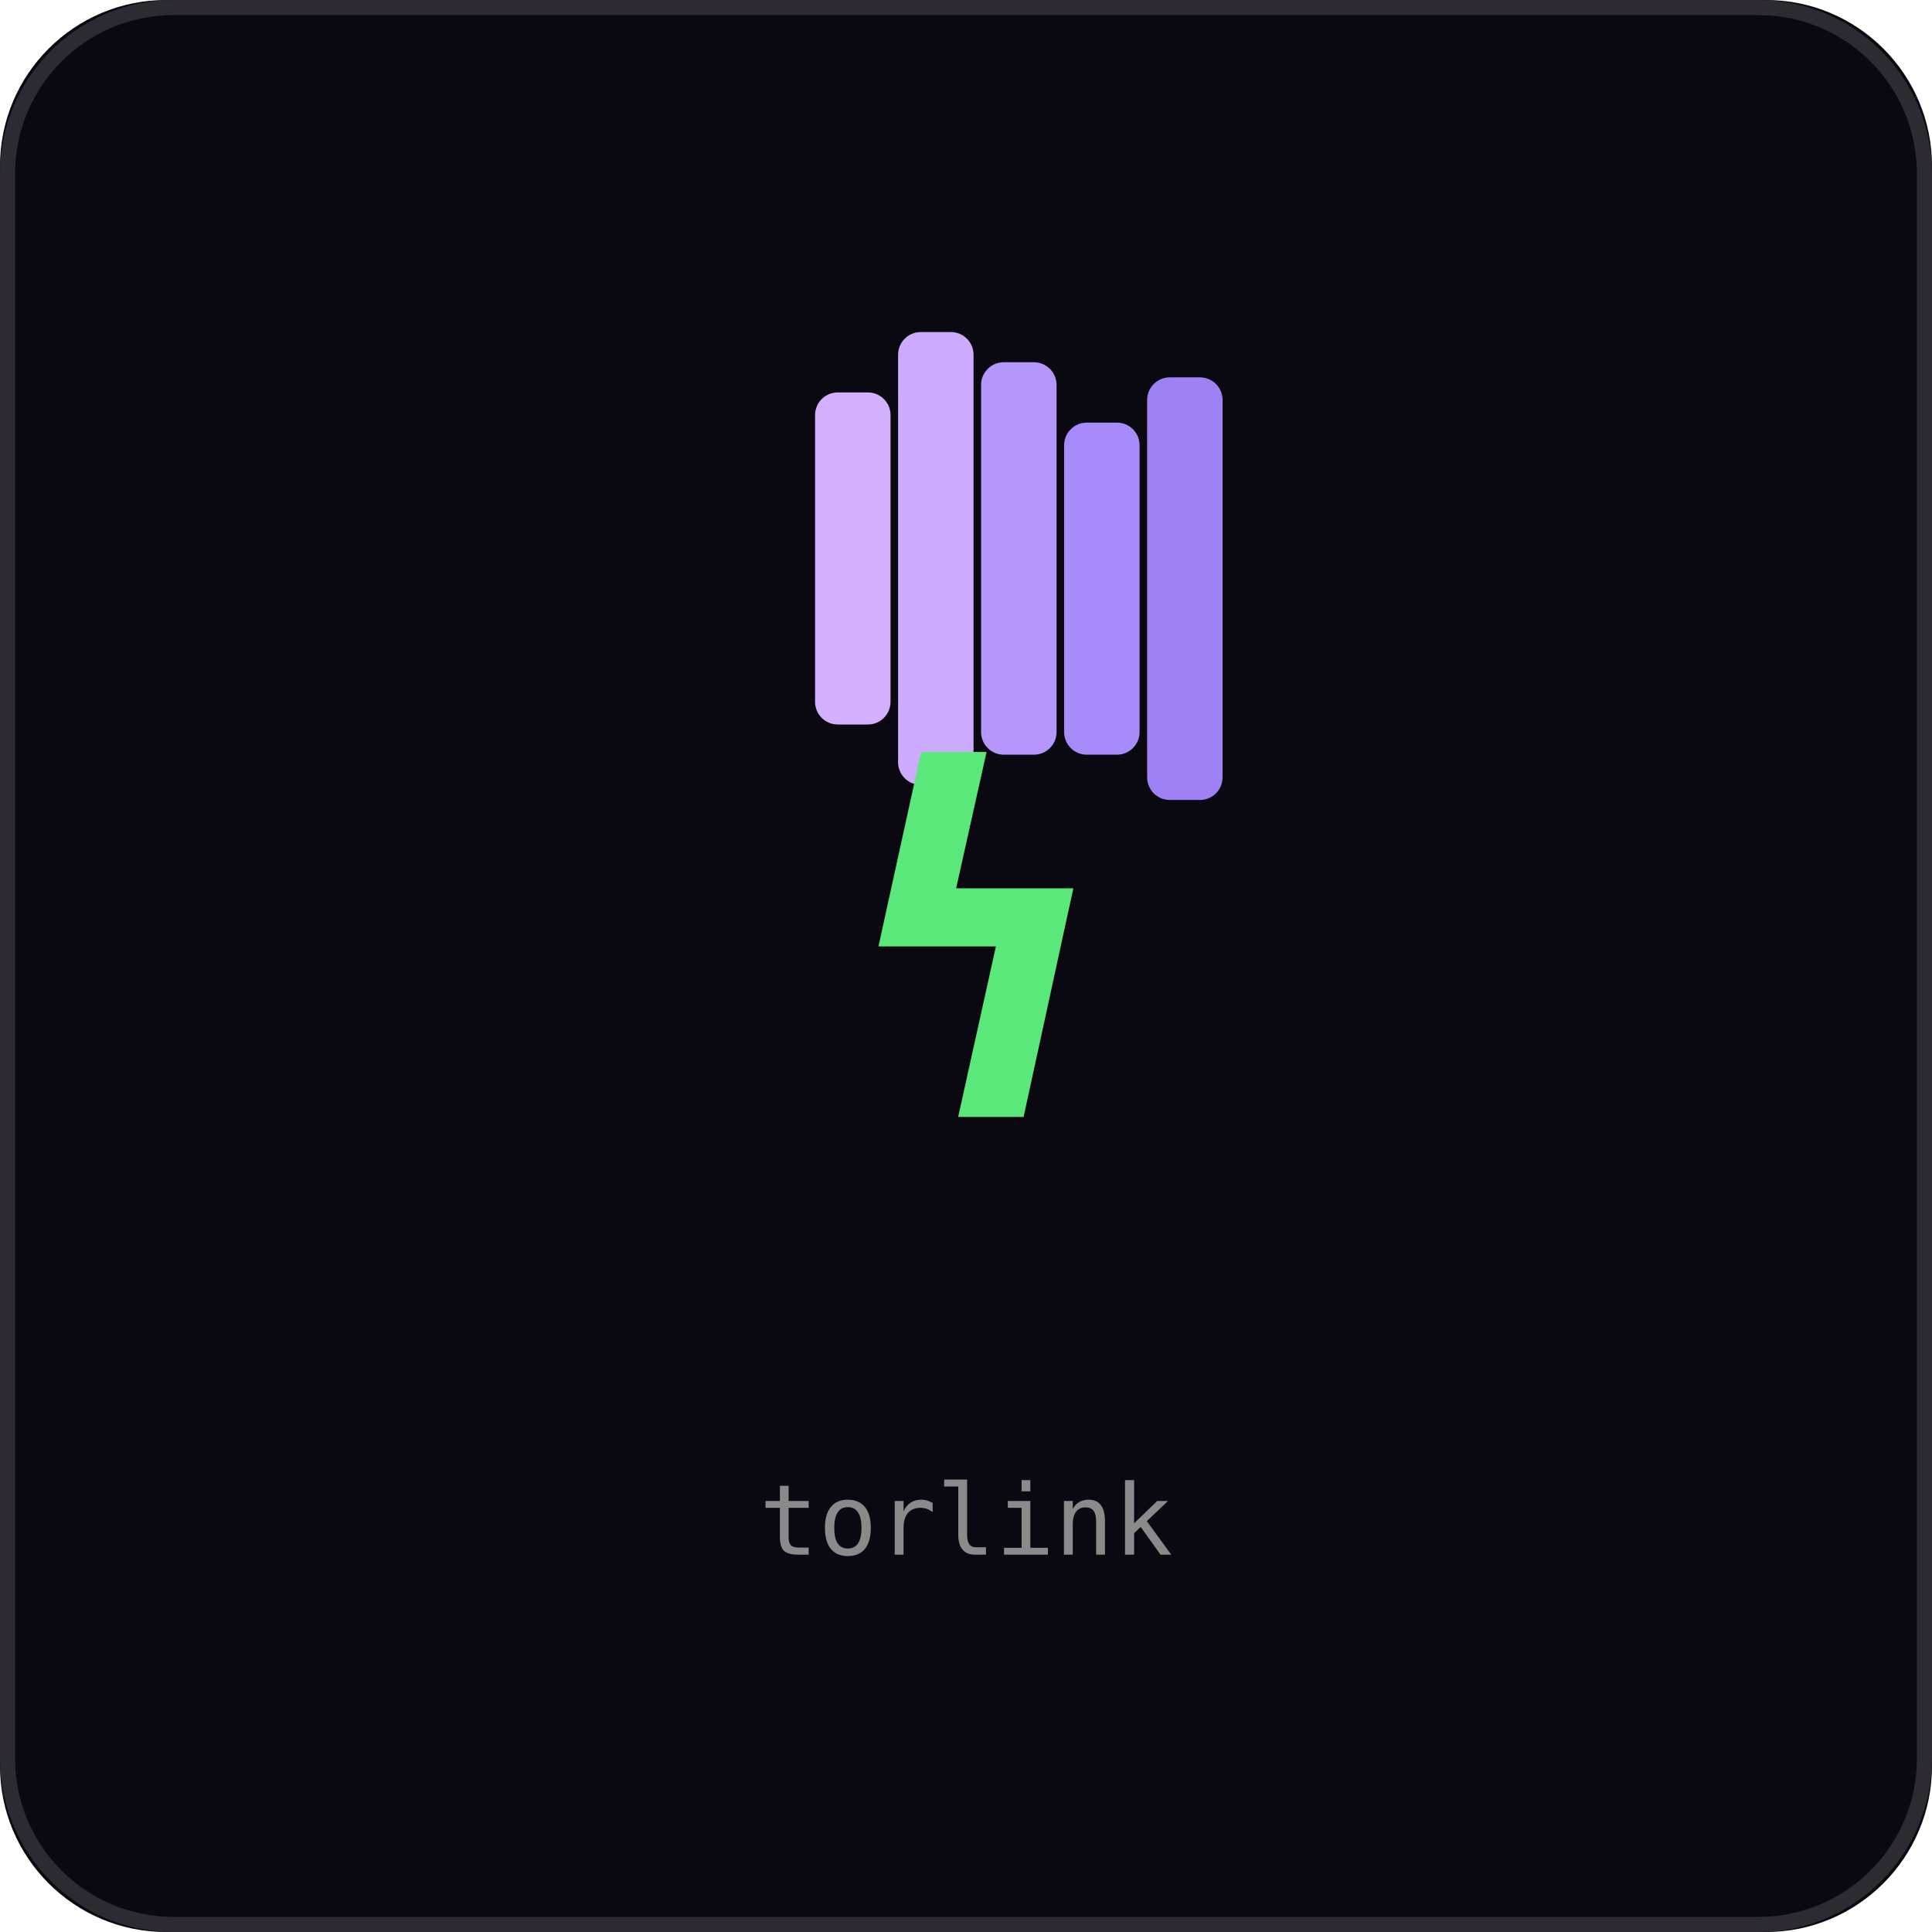
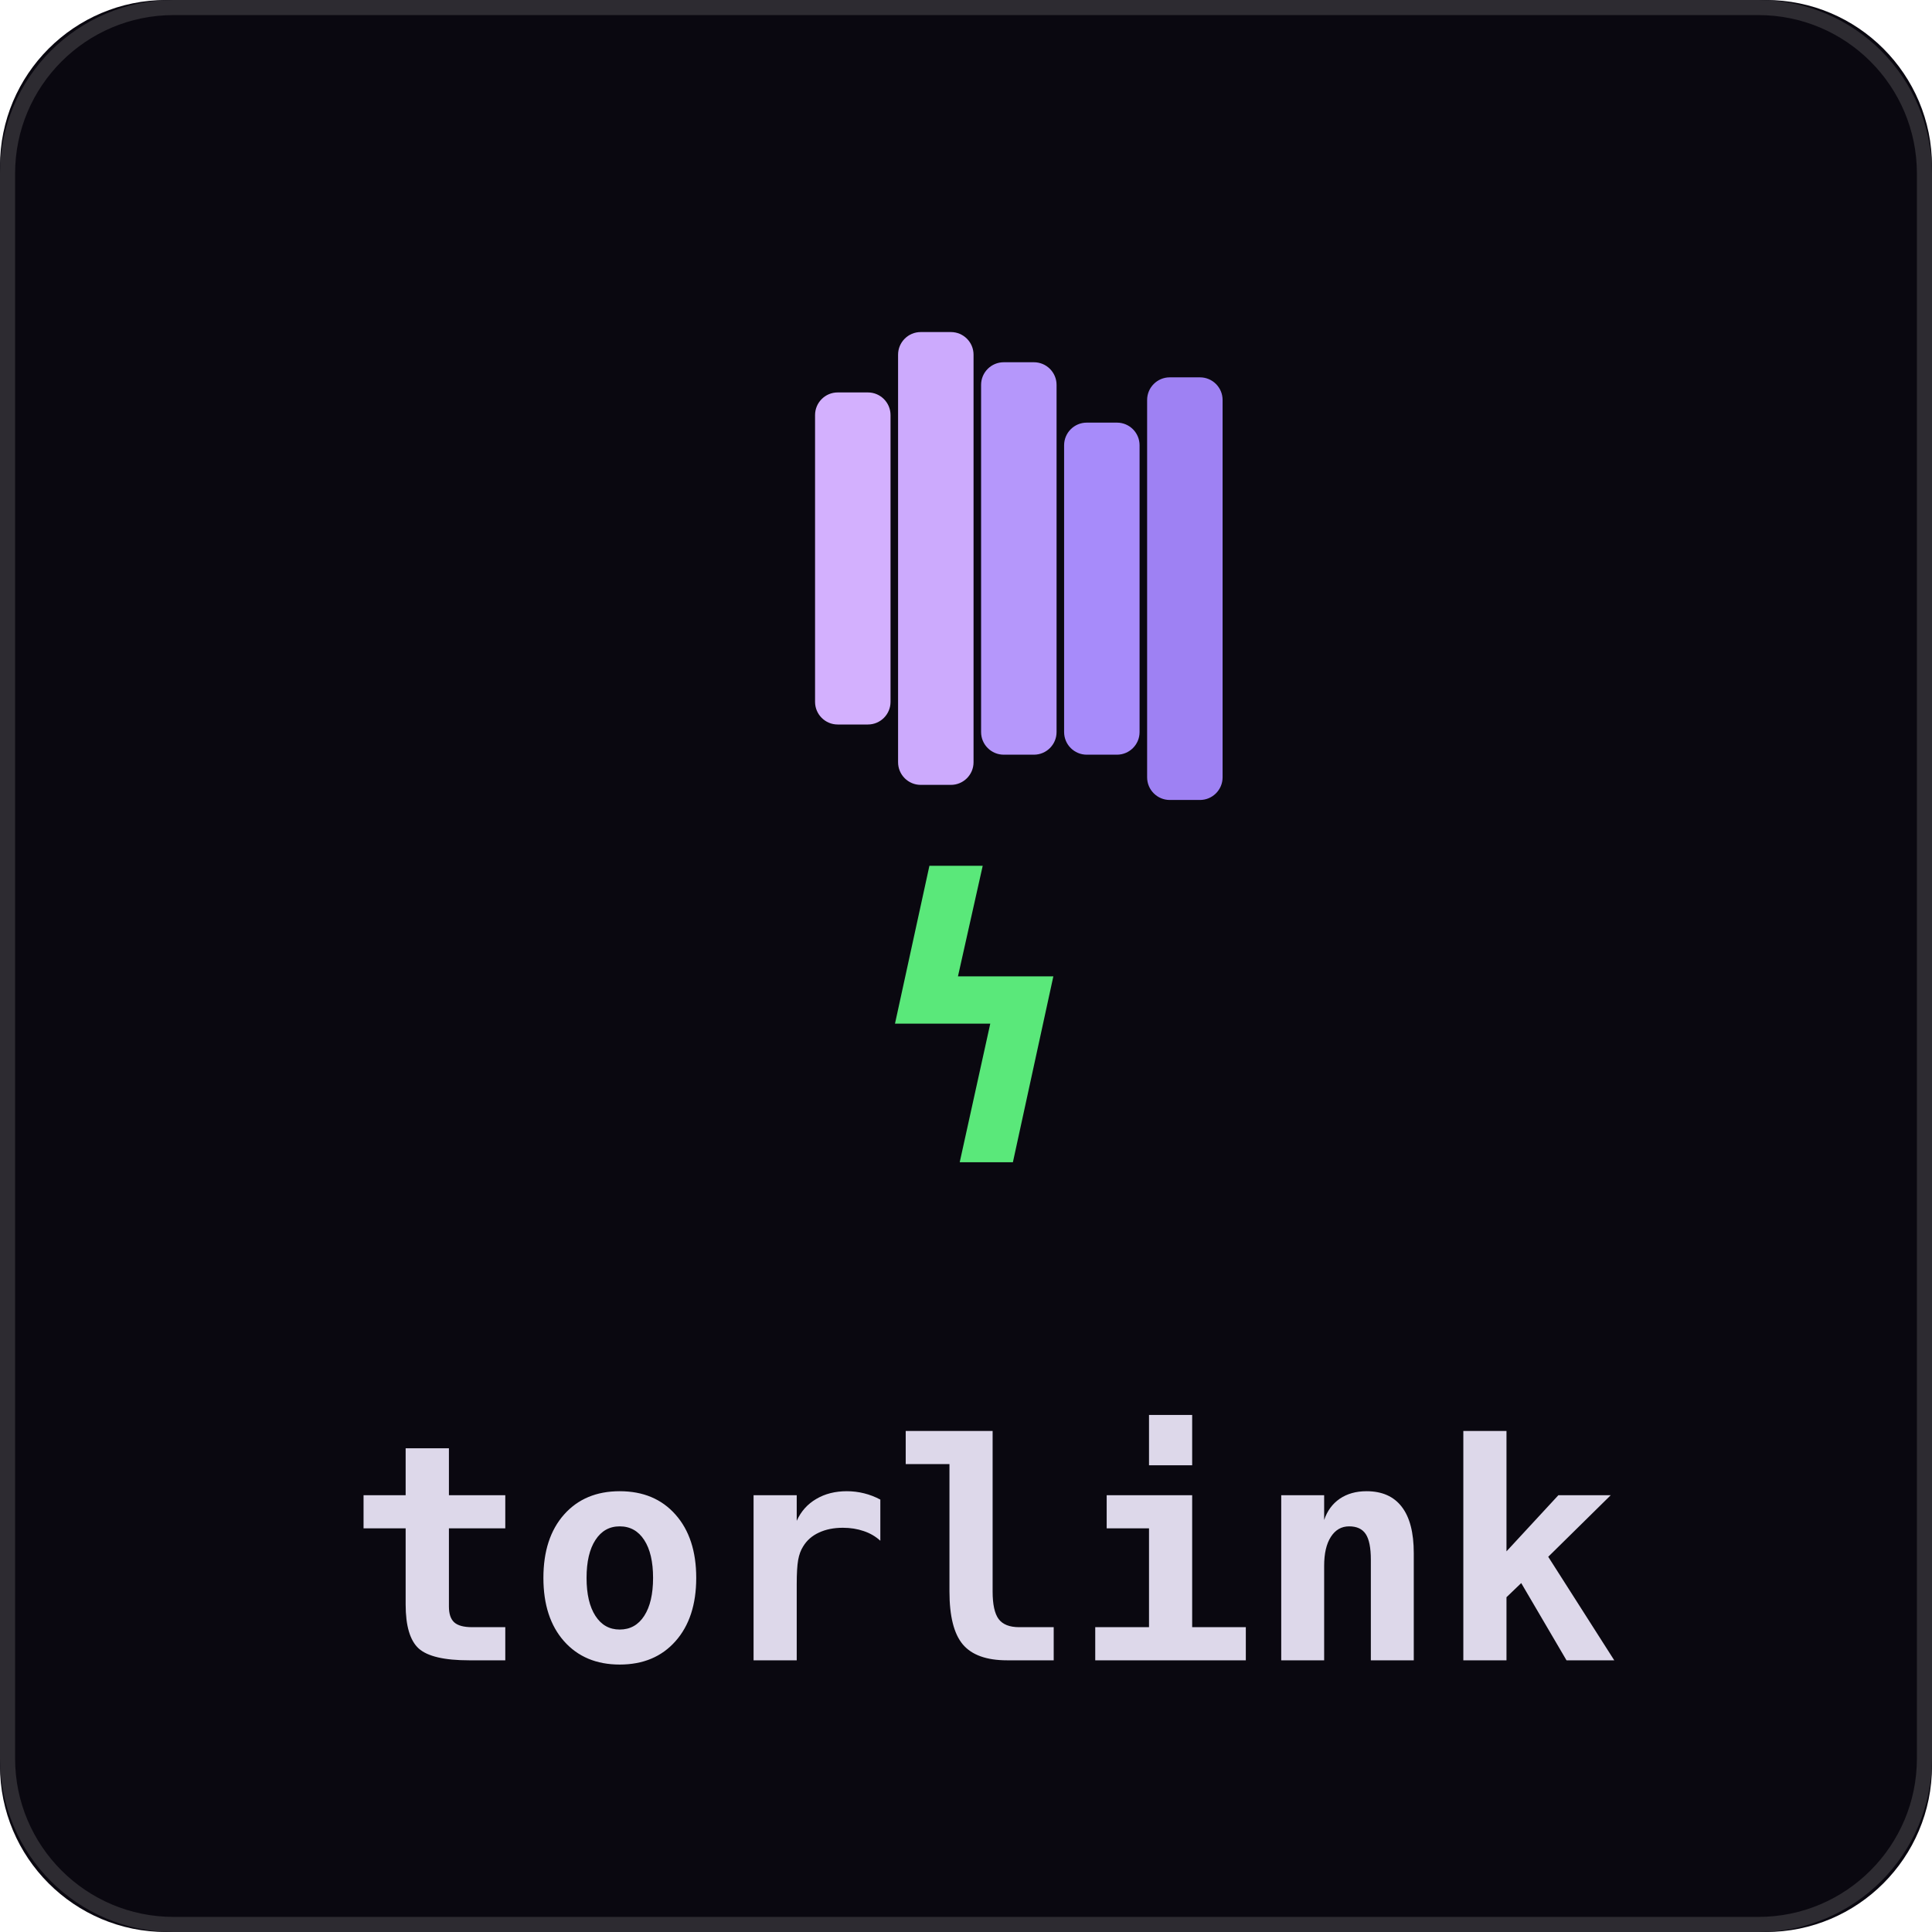
<svg xmlns="http://www.w3.org/2000/svg" viewBox="0 0 256 256" role="img" aria-label="torlink">
  <rect width="256" height="256" rx="22" fill="#0a0810" />
  <rect x="1" y="1" width="254" height="254" rx="22" fill="none" stroke="#2d2b31" stroke-width="2" />
  <g font-family="monospace" fill="#ddd8ea">
    <rect x="108" y="52" width="10" height="44" rx="3" fill="#d3b0fe" />
    <rect x="119" y="44" width="10" height="60" rx="3" fill="#ccaafd" />
    <rect x="130" y="48" width="10" height="52" rx="3" fill="#b597fb" />
    <rect x="141" y="56" width="10" height="44" rx="3" fill="#a78bfa" />
    <rect x="152" y="50" width="10" height="56" rx="3" fill="#9e81f3" />
-     <text x="128" y="148" text-anchor="middle" font-size="64" fill="#5ae87a" font-weight="700">𐓏</text>
-     <text x="128" y="206" text-anchor="middle" font-size="13" fill="#8a8a8a">torlink</text>
+     <text x="128" y="154" text-anchor="middle" font-size="52" fill="#5ae87a" font-weight="700">𐓏</text>
+     <text x="46" y="220" textLength="164" lengthAdjust="spacingAndGlyphs" font-size="40" font-weight="700" fill="#ddd8ea">torlink</text>
  </g>
</svg>
